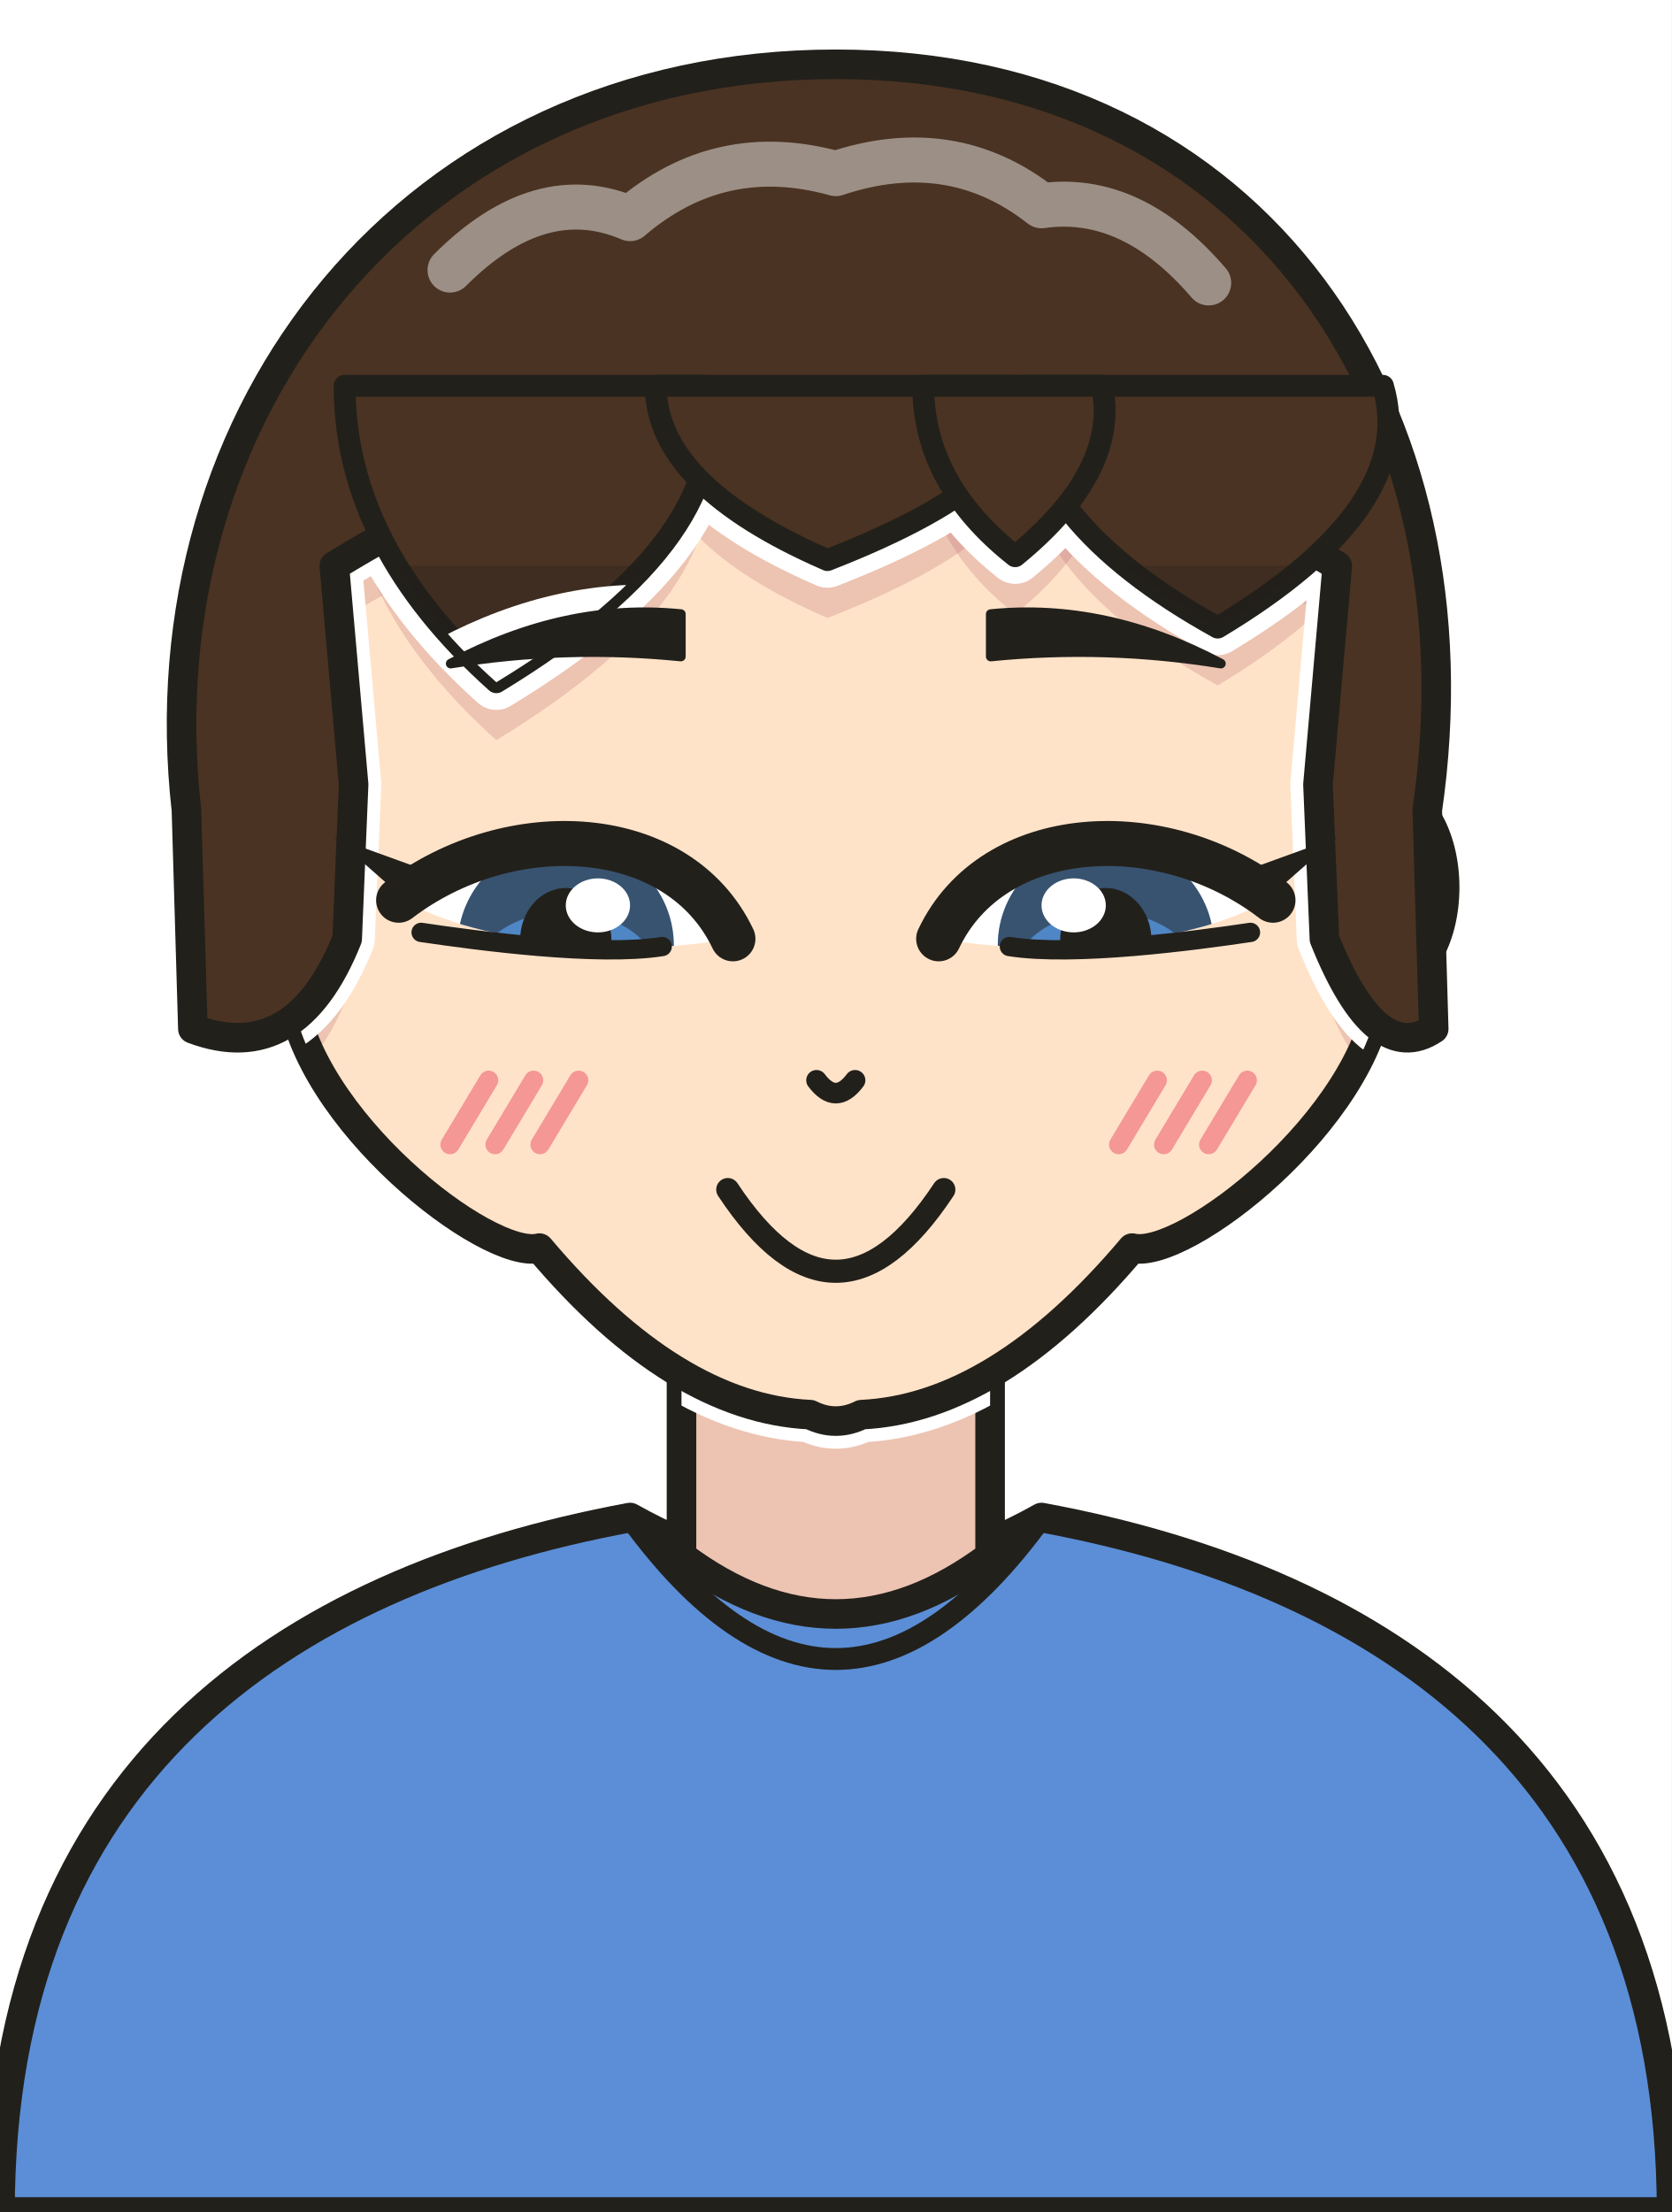
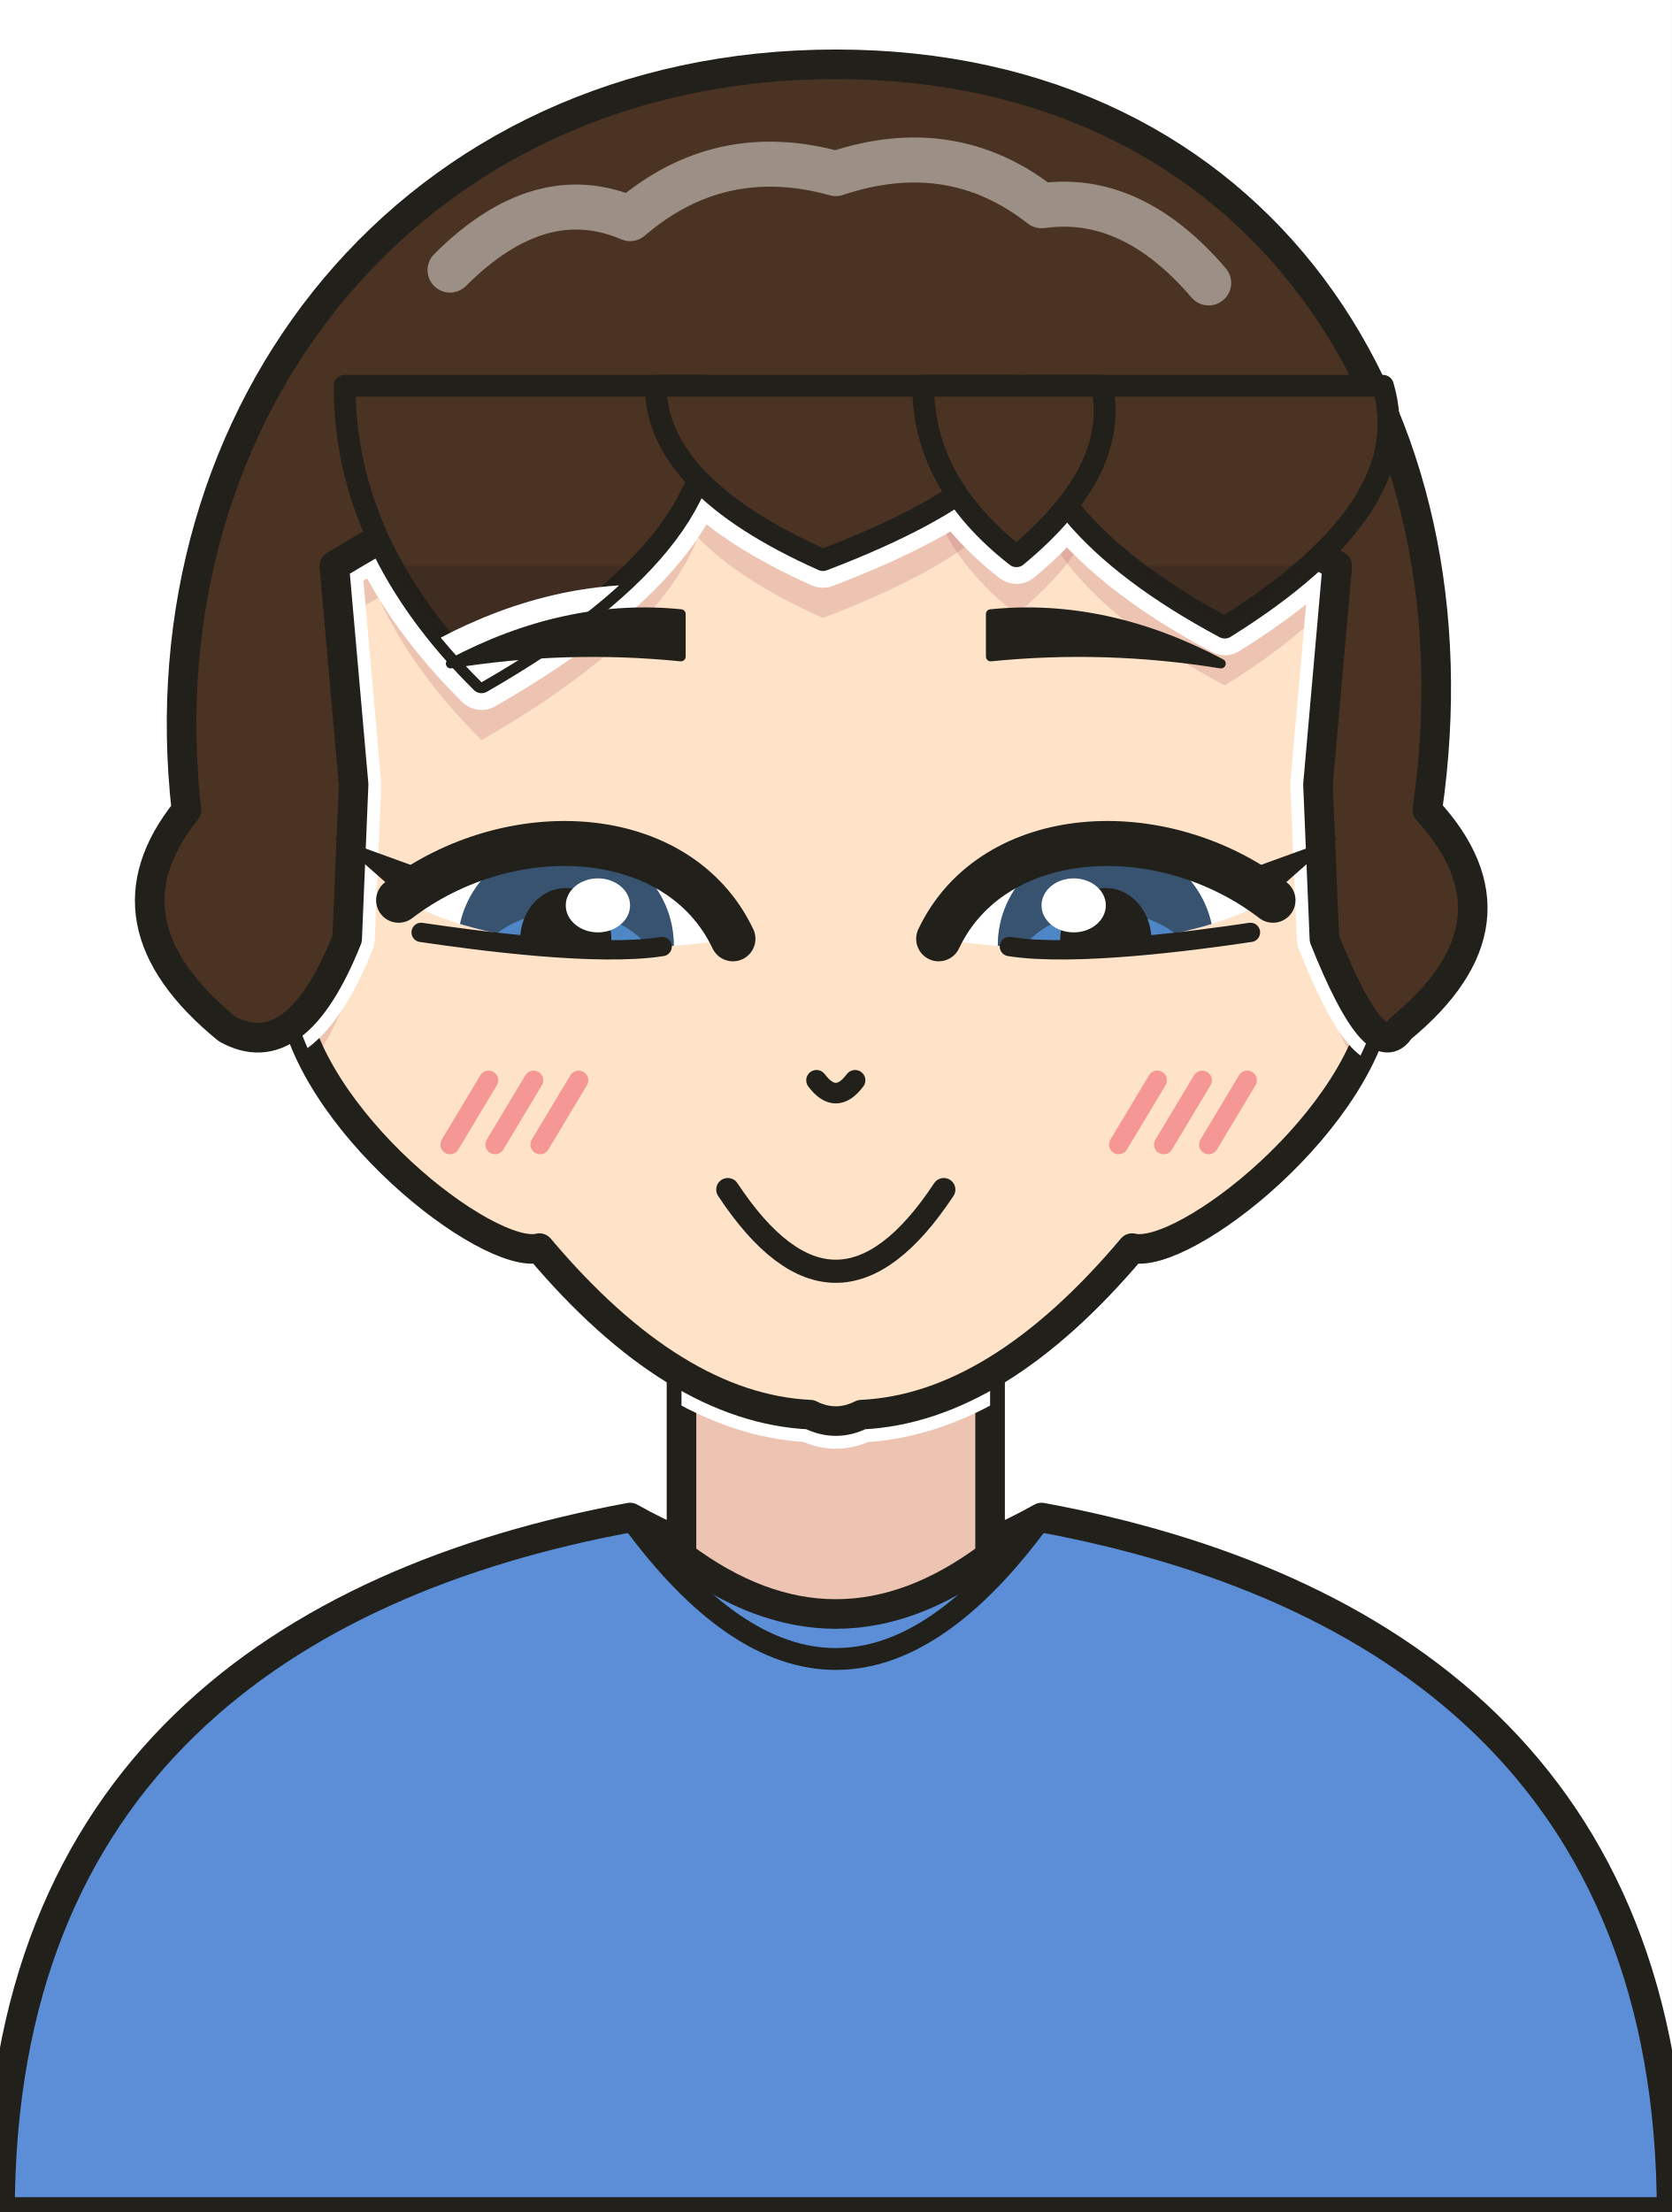
<svg xmlns="http://www.w3.org/2000/svg" viewBox="20 16 260 344" width="260" height="344">
  <rect x="20" y="16" width="260" height="344" fill="#ffffff" />
  <path d="M20 360C20 292 64 262 118 252Q150 270 182 252C236 262 280 292 280 360Z" fill="#5b8ed6" stroke="#22201b" stroke-width="4.6" stroke-linejoin="round" />
  <path d="M118 252Q150 296 182 252" fill="none" stroke="#22201b" stroke-width="3.4" stroke-linecap="round" />
  <clipPath id="nk">
    <path d="M126 210L126 258Q150 276 174 258L174 210Z" />
  </clipPath>
  <path d="M126 210L126 258Q150 276 174 258L174 210Z" fill="#ffe3c8" />
  <path d="M126 210L126 258Q150 276 174 258L174 210Z" fill="#c0707a" fill-opacity="0.28" />
  <path d="M126 210L126 258Q150 276 174 258L174 210Z" fill="none" stroke="#22201b" stroke-width="4.6" stroke-linejoin="round" />
  <g clip-path="url(#nk)">
    <path d="M64 126C64 138 64 156 65.3 170C67.4 190 95.9 212.1 103.9 210.1Q124.9 235 146 236Q150 238 154 236Q175.1 235 196.1 210.1C204.1 212.1 232.6 190 234.7 170C236 156 236 138 236 126C236 60 214 36 150 36C86 36 64 60 64 126Z" fill="none" stroke="#ffffff" stroke-width="8.6" />
  </g>
  <ellipse cx="64" cy="154" rx="9" ry="15" fill="#ffe3c8" stroke="#22201b" stroke-width="4" />
  <ellipse cx="236" cy="154" rx="9" ry="15" fill="#ffe3c8" stroke="#22201b" stroke-width="4" />
  <clipPath id="fc">
    <path d="M64 126C64 138 64 156 65.3 170C67.4 190 95.9 212.1 103.9 210.1Q124.9 235 146 236Q150 238 154 236Q175.1 235 196.1 210.1C204.1 212.1 232.6 190 234.7 170C236 156 236 138 236 126C236 60 214 36 150 36C86 36 64 60 64 126Z" />
  </clipPath>
  <path d="M64 126C64 138 64 156 65.3 170C67.4 190 95.9 212.1 103.9 210.1Q124.9 235 146 236Q150 238 154 236Q175.1 235 196.1 210.1C204.1 212.1 232.6 190 234.7 170C236 156 236 138 236 126C236 60 214 36 150 36C86 36 64 60 64 126Z" fill="#ffe3c8" />
  <g clip-path="url(#fc)">
    <g fill="#c0707a" fill-opacity="0.28" transform="translate(0 9)">
-       <path d="M243 176L242 142C251 80 216 26 150 26C84 26 42 80 49 142L50 176Q66 182 74 162L75 138L72 104Q150 56 228 104L225 138L226 162Q234 182 243 176Z" />
-       <path d="M129.6 76Q135.2 99 97.2 122.1Q73.6 101 73.6 76Z" />
-       <path d="M235.1 76Q240.7 94.8 209.4 113.6Q179.1 96.8 179.1 76Z" />
-       <path d="M178 76Q183.6 89.5 148.7 103.1Q122 91.5 122 76Z" />
-       <path d="M191.4 76Q194.2 89.2 177.9 102.5Q163.6 91.2 163.6 76Z" />
+       <path d="M237.8 176Q258 159.4 242 142C251 80 216 26 150 26C84 26 42 80 49 142Q35 159.4 55.3 176Q66 182 74 162L75 138L72 104Q150 56 228 104L225 138L226 162Q234 182 237.8 176Z" />
+       <path d="M129.6 76Q135.2 99 94.9 122.1Q73.6 101 73.6 76Z" />
+       <path d="M235.1 76Q240.7 94.8 210.5 113.6Q179.1 96.8 179.1 76Z" />
+       <path d="M178 76Q183.6 89.5 148 103.1Q122 91.5 122 76Z" />
+       <path d="M191.4 76Q194.2 89.2 178.1 102.5Q163.6 91.2 163.6 76Z" />
    </g>
  </g>
  <path d="M64 126C64 138 64 156 65.3 170C67.4 190 95.9 212.1 103.9 210.1Q124.9 235 146 236Q150 238 154 236Q175.1 235 196.1 210.1C204.1 212.1 232.6 190 234.7 170C236 156 236 138 236 126C236 60 214 36 150 36C86 36 64 60 64 126Z" fill="none" stroke="#22201b" stroke-width="4.6" stroke-linejoin="round" />
  <path d="M90 194l6 -10" fill="none" stroke="#ee6f7a" stroke-opacity="0.65" stroke-width="3" stroke-linecap="round" />
  <path d="M97 194l6 -10" fill="none" stroke="#ee6f7a" stroke-opacity="0.65" stroke-width="3" stroke-linecap="round" />
  <path d="M104 194l6 -10" fill="none" stroke="#ee6f7a" stroke-opacity="0.65" stroke-width="3" stroke-linecap="round" />
  <path d="M194 194l6 -10" fill="none" stroke="#ee6f7a" stroke-opacity="0.65" stroke-width="3" stroke-linecap="round" />
  <path d="M201 194l6 -10" fill="none" stroke="#ee6f7a" stroke-opacity="0.65" stroke-width="3" stroke-linecap="round" />
  <path d="M208 194l6 -10" fill="none" stroke="#ee6f7a" stroke-opacity="0.65" stroke-width="3" stroke-linecap="round" />
  <clipPath id="kc">
    <path d="M64 126C64 138 64 156 65.3 170C67.4 190 95.9 212.1 103.9 210.1Q124.9 235 146 236Q150 238 154 236Q175.1 235 196.1 210.1C204.1 212.1 232.6 190 234.7 170C236 156 236 138 236 126C236 60 214 36 150 36C86 36 64 60 64 126Z" />
  </clipPath>
  <g clip-path="url(#kc)" fill="none" stroke="#ffffff" stroke-width="8.6" stroke-linejoin="round">
-     <path d="M243 176L242 142C251 80 216 26 150 26C84 26 42 80 49 142L50 176Q66 182 74 162L75 138L72 104Q150 56 228 104L225 138L226 162Q234 182 243 176Z" />
-     <path d="M129.6 76Q135.2 99 97.2 122.1Q73.6 101 73.6 76Z" />
-     <path d="M235.1 76Q240.7 94.8 209.4 113.6Q179.1 96.8 179.1 76Z" />
-     <path d="M178 76Q183.6 89.5 148.7 103.1Q122 91.5 122 76Z" />
-     <path d="M191.4 76Q194.2 89.2 177.9 102.5Q163.6 91.2 163.6 76Z" />
+     <path d="M237.8 176Q258 159.4 242 142C251 80 216 26 150 26C84 26 42 80 49 142Q35 159.4 55.3 176Q66 182 74 162L75 138L72 104Q150 56 228 104L225 138L226 162Q234 182 237.8 176Z" />
+     <path d="M129.6 76Q135.2 99 94.9 122.1Q73.6 101 73.6 76Z" />
+     <path d="M235.1 76Q240.7 94.8 210.5 113.6Q179.1 96.8 179.1 76Z" />
+     <path d="M178 76Q183.6 89.5 148 103.1Q122 91.5 122 76Z" />
+     <path d="M191.4 76Q194.2 89.2 178.1 102.5Q163.6 91.2 163.6 76Z" />
  </g>
  <clipPath id="lk">
-     <path d="M129.6 76Q135.2 99 97.2 122.1Q73.6 101 73.6 76Z" />
-     <path d="M235.1 76Q240.7 94.8 209.4 113.6Q179.1 96.8 179.1 76Z" />
-     <path d="M178 76Q183.6 89.5 148.7 103.1Q122 91.5 122 76Z" />
-     <path d="M191.4 76Q194.2 89.2 177.9 102.5Q163.6 91.2 163.6 76Z" />
+     <path d="M129.6 76Q135.2 99 94.9 122.1Q73.6 101 73.6 76Z" />
+     <path d="M235.1 76Q240.7 94.8 210.5 113.6Q179.1 96.8 179.1 76Z" />
+     <path d="M178 76Q183.6 89.5 148 103.1Q122 91.5 122 76Z" />
+     <path d="M191.4 76Q194.2 89.2 178.1 102.5Q163.6 91.2 163.6 76Z" />
  </clipPath>
-   <path d="M243 176L242 142C251 80 216 26 150 26C84 26 42 80 49 142L50 176Q66 182 74 162L75 138L72 104Q150 56 228 104L225 138L226 162Q234 182 243 176Z" fill="#4a3322" />
+   <path d="M237.8 176Q258 159.4 242 142C251 80 216 26 150 26C84 26 42 80 49 142Q35 159.4 55.3 176Q66 182 74 162L75 138L72 104Q150 56 228 104L225 138L226 162Q234 182 237.8 176Z" fill="#4a3322" />
  <path d="M90 58Q104 44 118 50Q132 38 150 43Q168 37 182 48Q196 46 208 60" fill="none" stroke="#ffffff" stroke-opacity="0.45" stroke-width="7" stroke-linecap="round" stroke-linejoin="round" />
-   <path d="M243 176L242 142C251 80 216 26 150 26C84 26 42 80 49 142L50 176Q66 182 74 162L75 138L72 104Q150 56 228 104L225 138L226 162Q234 182 243 176Z" fill="none" stroke="#22201b" stroke-width="4.6" stroke-linejoin="round" />
-   <path d="M129.6 76Q135.2 99 97.2 122.1Q73.6 101 73.6 76Z" fill="#4a3322" stroke="#22201b" stroke-width="3.4" stroke-linejoin="round" />
-   <path d="M235.1 76Q240.7 94.8 209.4 113.6Q179.1 96.8 179.1 76Z" fill="#4a3322" stroke="#22201b" stroke-width="3.4" stroke-linejoin="round" />
-   <path d="M178 76Q183.6 89.5 148.7 103.1Q122 91.5 122 76Z" fill="#4a3322" stroke="#22201b" stroke-width="3.4" stroke-linejoin="round" />
-   <path d="M191.4 76Q194.2 89.2 177.9 102.5Q163.6 91.2 163.6 76Z" fill="#4a3322" stroke="#22201b" stroke-width="3.4" stroke-linejoin="round" />
+   <path d="M237.8 176Q258 159.4 242 142C251 80 216 26 150 26C84 26 42 80 49 142Q35 159.4 55.3 176Q66 182 74 162L75 138L72 104Q150 56 228 104L225 138L226 162Q234 182 237.8 176Z" fill="none" stroke="#22201b" stroke-width="4.6" stroke-linejoin="round" />
+   <path d="M129.6 76Q135.2 99 94.9 122.1Q73.6 101 73.6 76Z" fill="#4a3322" stroke="#22201b" stroke-width="3.4" stroke-linejoin="round" />
+   <path d="M235.1 76Q240.7 94.8 210.5 113.6Q179.1 96.8 179.1 76Z" fill="#4a3322" stroke="#22201b" stroke-width="3.4" stroke-linejoin="round" />
+   <path d="M178 76Q183.6 89.5 148 103.1Q122 91.5 122 76Z" fill="#4a3322" stroke="#22201b" stroke-width="3.4" stroke-linejoin="round" />
+   <path d="M191.4 76Q194.2 89.2 178.1 102.5Q163.6 91.2 163.6 76Z" fill="#4a3322" stroke="#22201b" stroke-width="3.4" stroke-linejoin="round" />
  <g clip-path="url(#lk)">
    <rect x="50" y="104" width="200" height="60" fill="#22201b" fill-opacity="0.28" />
  </g>
  <path d="M147 184q3 4 6 0" fill="none" stroke="#22201b" stroke-width="3.2" stroke-linecap="round" stroke-linejoin="round" />
  <clipPath id="el">
    <path d="M133 162C125.5 144.1 99.3 142.8 83 156C94.3 163.1 120.5 164.8 133 162Z" />
  </clipPath>
  <path d="M133 162C125.5 144.1 99.3 142.8 83 156C94.3 163.1 120.5 164.8 133 162Z" fill="#ffffff" />
  <g clip-path="url(#el)">
    <ellipse cx="108" cy="163" rx="16.8" ry="16.2" fill="#4f86c6" />
    <ellipse cx="108" cy="163" rx="16.8" ry="16.2" fill="#22201b" fill-opacity="0.5" />
    <ellipse cx="108" cy="167.9" rx="14.4" ry="10.1" fill="#4f86c6" />
    <ellipse cx="108" cy="171.4" rx="9.2" ry="4.9" fill="#ffffff" fill-opacity="0.5" />
    <ellipse cx="108" cy="162.2" rx="7.1" ry="8.1" fill="#22201b" />
    <ellipse cx="113" cy="156.8" rx="5" ry="4.2" fill="#ffffff" />
    <circle cx="101.6" cy="169.8" r="2.4" fill="#ffffff" />
  </g>
  <path d="M134 162C125.5 144.1 99.3 142.8 82 156" fill="none" stroke="#22201b" stroke-width="7" stroke-linecap="round" stroke-linejoin="round" />
  <path d="M82 155L72 146.2L88 152Z" fill="#22201b" />
  <path d="M85.5 161C94.3 162.3 113 164.8 123 163.2" fill="none" stroke="#22201b" stroke-width="3" stroke-linecap="round" stroke-linejoin="round" />
  <clipPath id="er">
    <path d="M167 162C174.5 144.1 200.8 142.8 217 156C205.8 163.1 179.5 164.8 167 162Z" />
  </clipPath>
  <path d="M167 162C174.5 144.1 200.8 142.8 217 156C205.8 163.1 179.5 164.8 167 162Z" fill="#ffffff" />
  <g clip-path="url(#er)">
    <ellipse cx="192" cy="163" rx="16.8" ry="16.2" fill="#4f86c6" />
    <ellipse cx="192" cy="163" rx="16.8" ry="16.2" fill="#22201b" fill-opacity="0.5" />
    <ellipse cx="192" cy="167.9" rx="14.4" ry="10.1" fill="#4f86c6" />
    <ellipse cx="192" cy="171.4" rx="9.2" ry="4.9" fill="#ffffff" fill-opacity="0.5" />
    <ellipse cx="192" cy="162.2" rx="7.1" ry="8.1" fill="#22201b" />
    <ellipse cx="187" cy="156.8" rx="5" ry="4.2" fill="#ffffff" />
    <circle cx="198.4" cy="169.8" r="2.4" fill="#ffffff" />
  </g>
  <path d="M166 162C174.5 144.1 200.8 142.8 218 156" fill="none" stroke="#22201b" stroke-width="7" stroke-linecap="round" stroke-linejoin="round" />
  <path d="M218 155L228 146.2L212 152Z" fill="#22201b" />
  <path d="M214.5 161C205.8 162.3 187 164.8 177 163.2" fill="none" stroke="#22201b" stroke-width="3" stroke-linecap="round" stroke-linejoin="round" />
  <path d="M133.2 201Q150 226.4 166.8 201" fill="none" stroke="#22201b" stroke-width="3.6" stroke-linecap="round" stroke-linejoin="round" />
  <clipPath id="bk">
-     <path d="M243 176L242 142C251 80 216 26 150 26C84 26 42 80 49 142L50 176Q66 182 74 162L75 138L72 104Q150 56 228 104L225 138L226 162Q234 182 243 176Z" />
-     <path d="M129.6 76Q135.2 99 97.2 122.1Q73.6 101 73.6 76Z" />
-     <path d="M235.1 76Q240.7 94.8 209.4 113.6Q179.1 96.8 179.1 76Z" />
-     <path d="M178 76Q183.6 89.5 148.7 103.1Q122 91.5 122 76Z" />
-     <path d="M191.4 76Q194.2 89.2 177.9 102.5Q163.6 91.2 163.6 76Z" />
+     <path d="M237.8 176Q258 159.4 242 142C251 80 216 26 150 26C84 26 42 80 49 142Q35 159.4 55.3 176Q66 182 74 162L75 138L72 104Q150 56 228 104L225 138L226 162Q234 182 237.8 176Z" />
+     <path d="M129.6 76Q135.2 99 94.9 122.1Q73.6 101 73.6 76Z" />
+     <path d="M235.1 76Q240.7 94.8 210.5 113.6Q179.1 96.8 179.1 76Z" />
+     <path d="M178 76Q183.6 89.5 148 103.1Q122 91.5 122 76Z" />
+     <path d="M191.4 76Q194.2 89.2 178.1 102.5Q163.6 91.2 163.6 76Z" />
  </clipPath>
  <g clip-path="url(#bk)">
    <path d="M125.9 111.5Q108 109.7 90.1 119.2Q108 116.3 125.9 118.1Z" fill="#ffffff" stroke="#ffffff" stroke-width="8.6" stroke-linejoin="round" />
    <path d="M174.1 111.5Q192 109.7 209.9 119.2Q192 116.3 174.1 118.1Z" fill="#ffffff" stroke="#ffffff" stroke-width="8.6" stroke-linejoin="round" />
  </g>
  <path d="M125.9 111.5Q108 109.7 90.1 119.2Q108 116.3 125.9 118.1Z" fill="#22201b" stroke="#22201b" stroke-width="1.5" stroke-linejoin="round" />
  <path d="M174.1 111.5Q192 109.7 209.9 119.2Q192 116.3 174.1 118.1Z" fill="#22201b" stroke="#22201b" stroke-width="1.5" stroke-linejoin="round" />
</svg>
